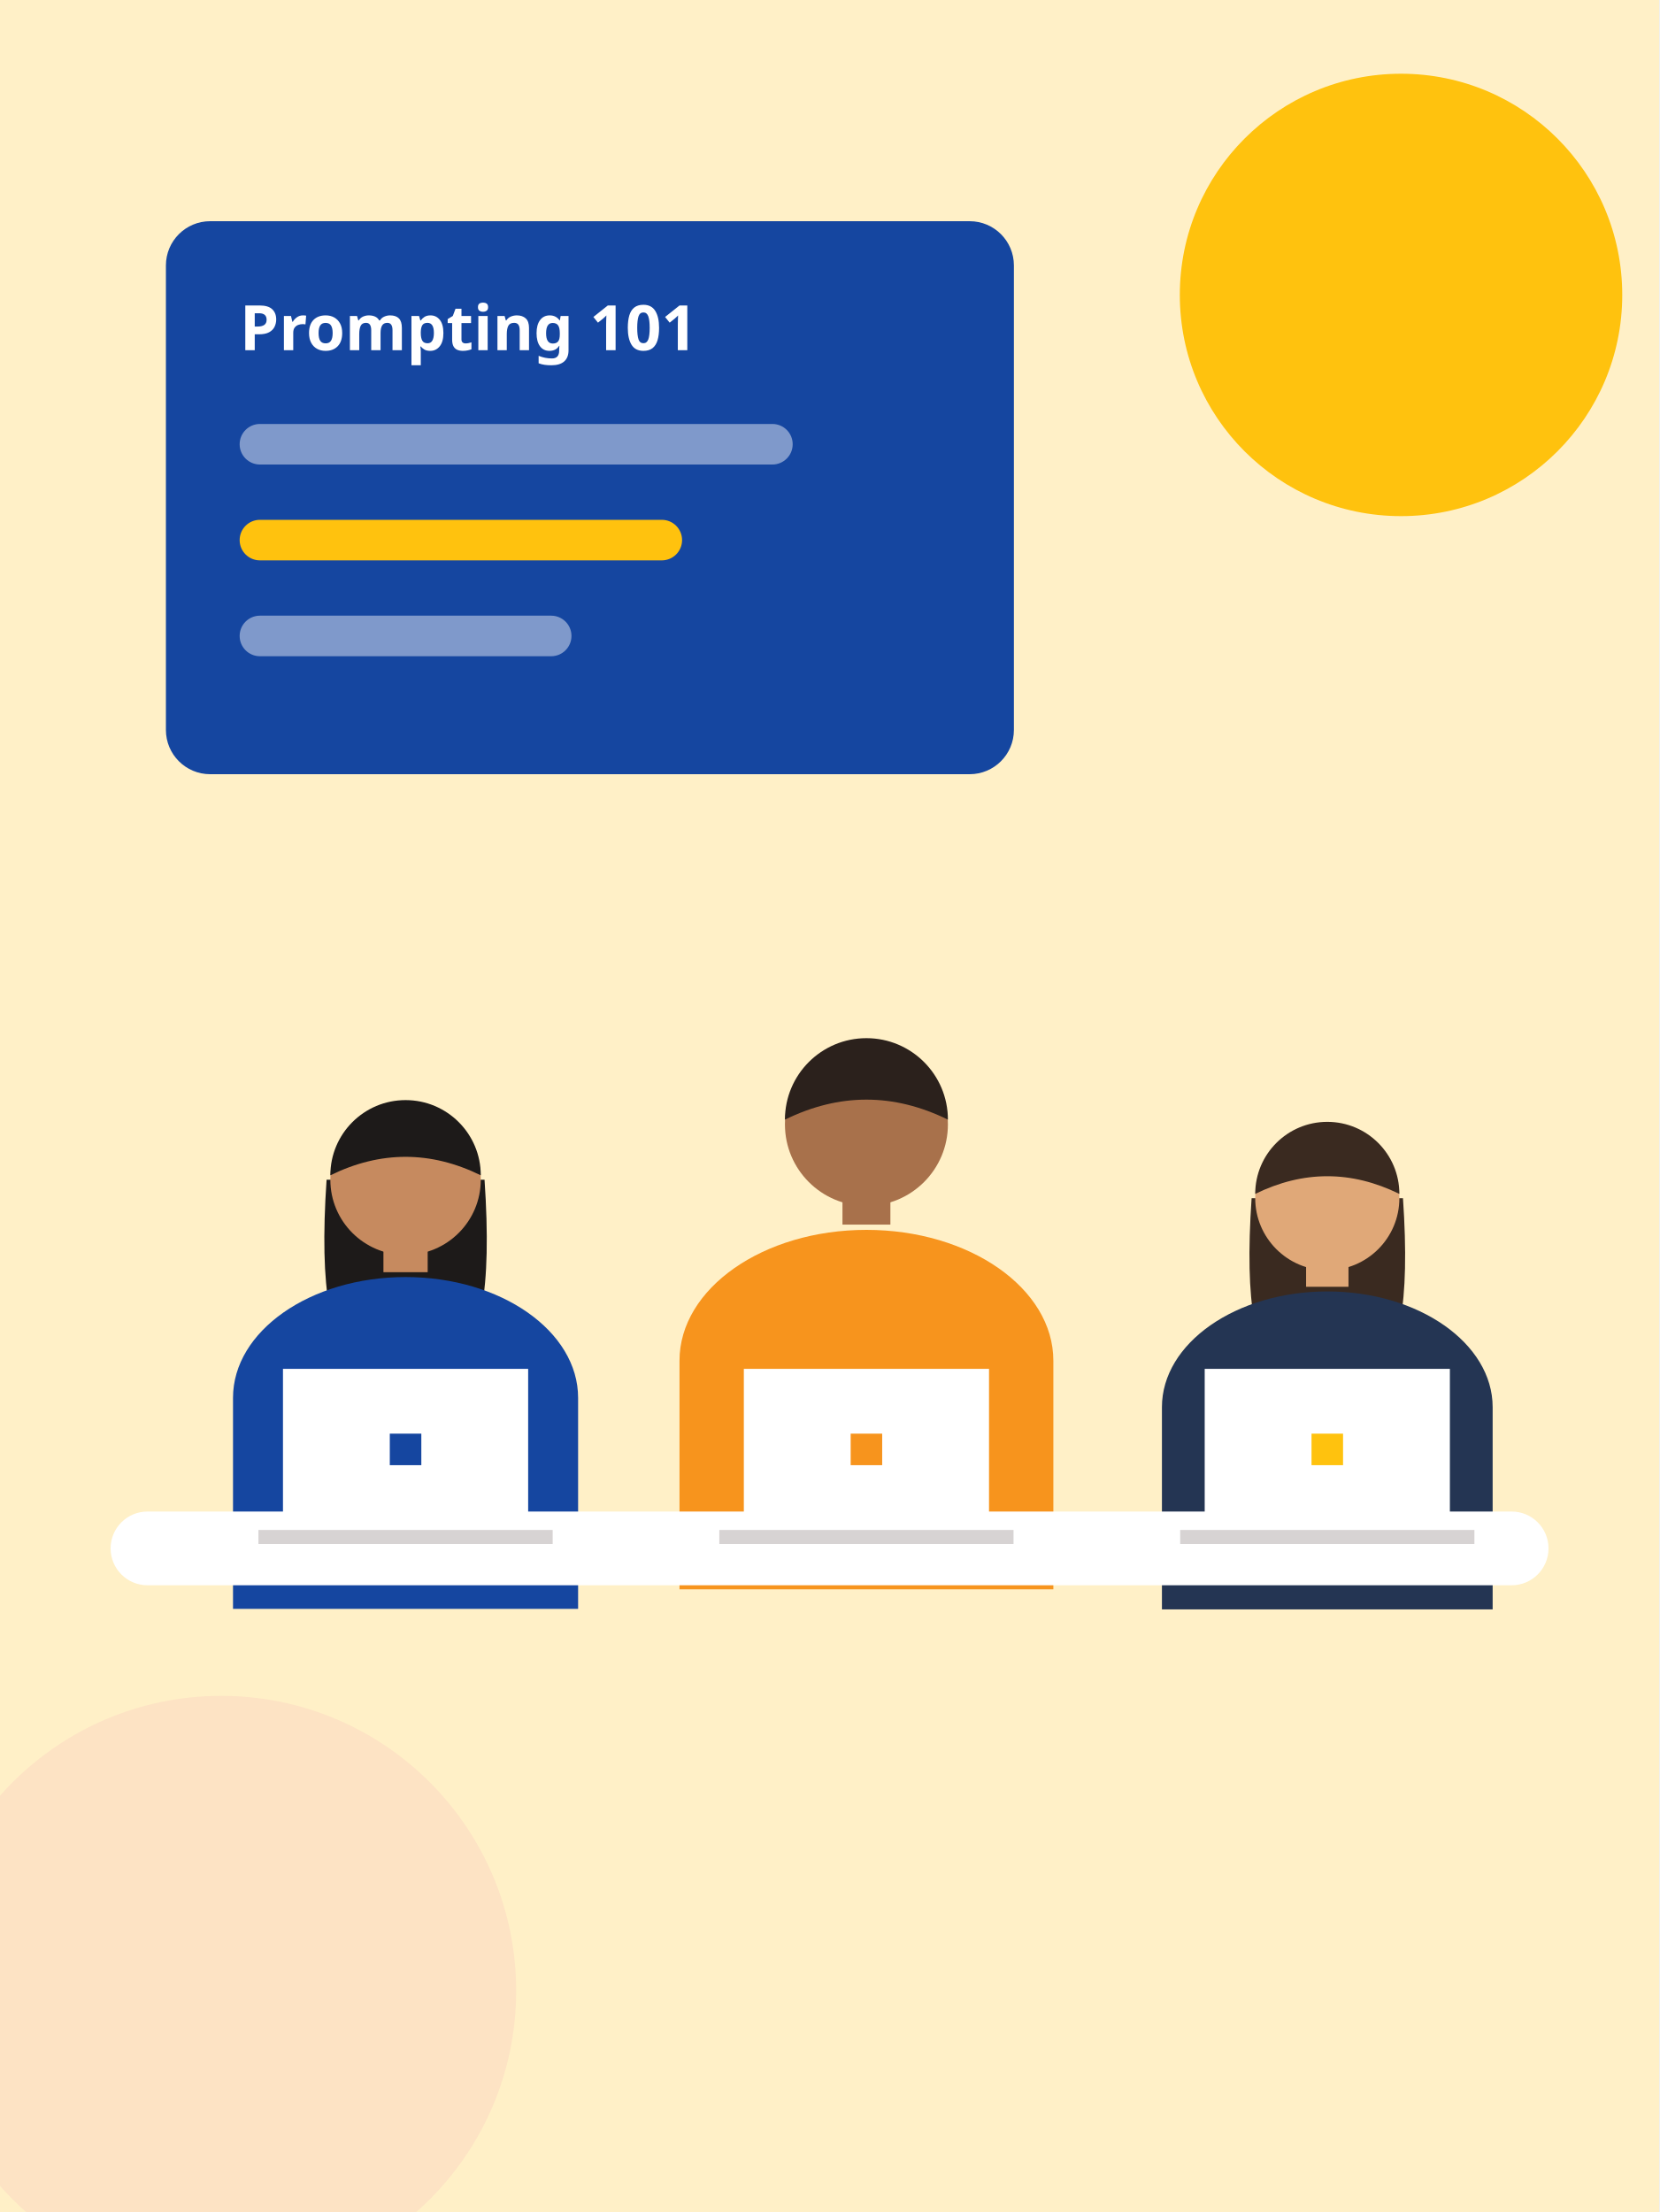
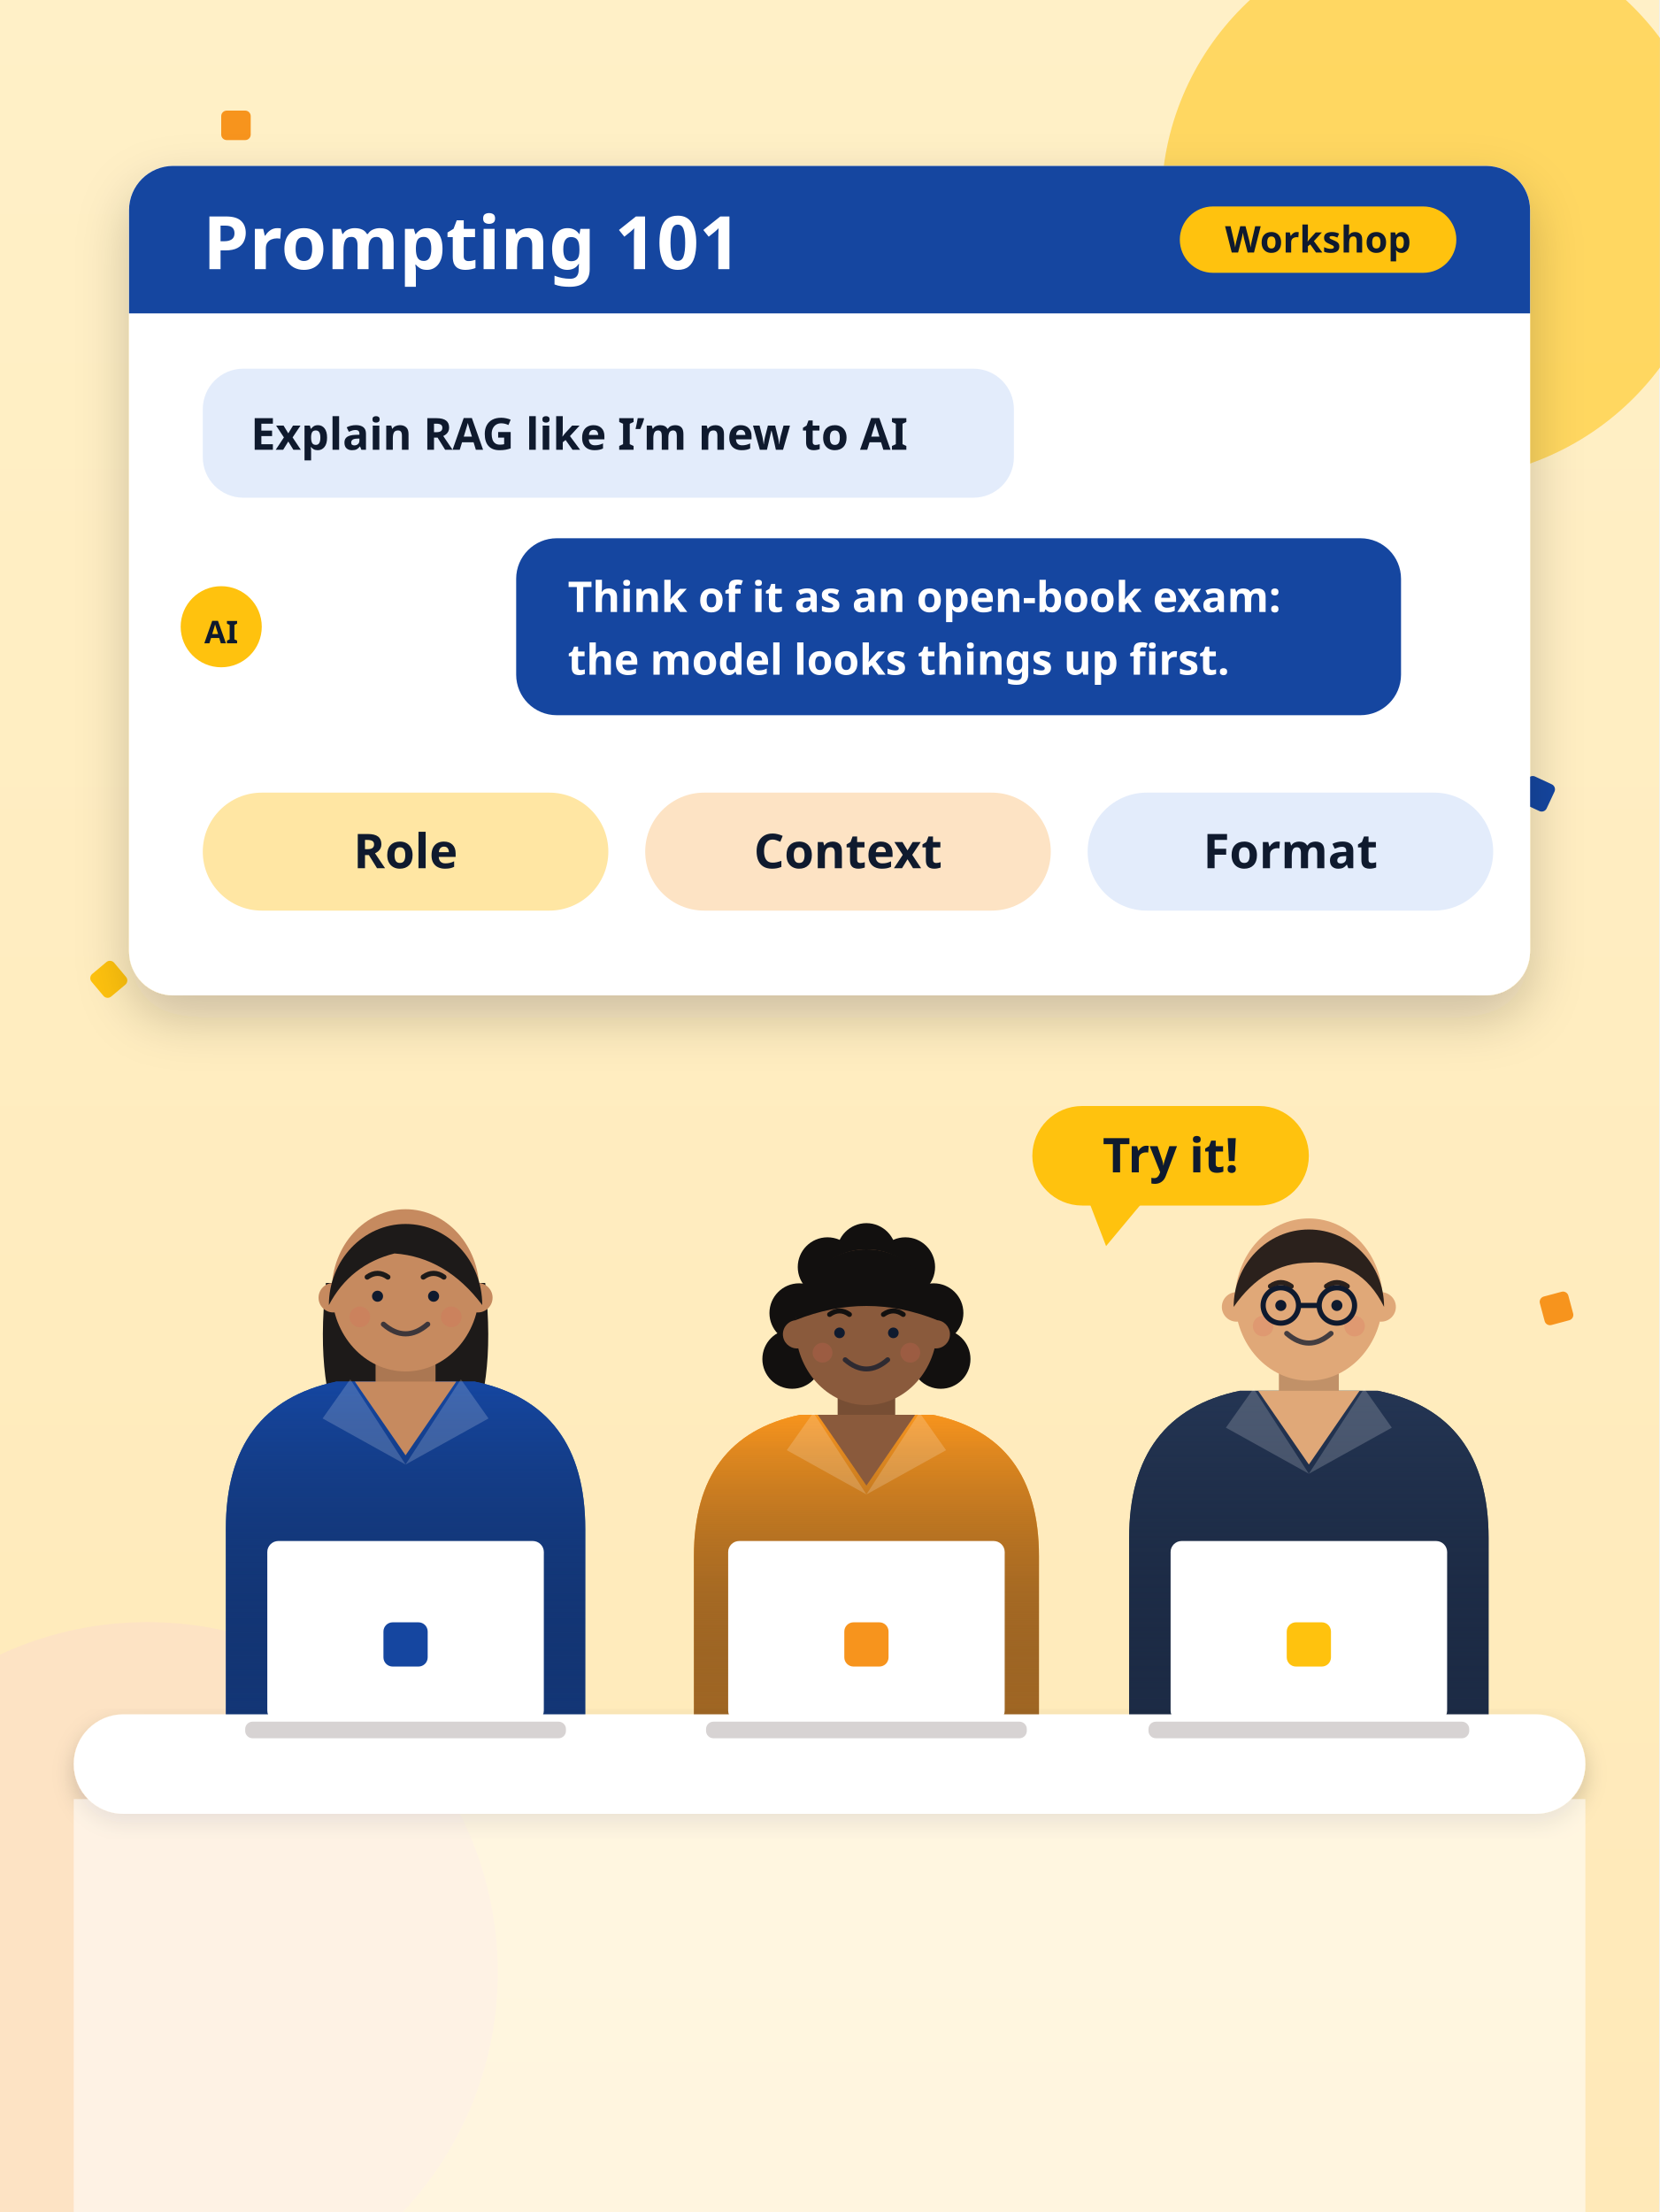
<svg xmlns="http://www.w3.org/2000/svg" viewBox="0 0 900 1200" width="900" height="1200">
-   <rect width="900" height="1200" fill="#fff0c7" />
-   <circle cx="760" cy="160" r="120" fill="#ffc20e" />
-   <circle cx="120" cy="1080" r="160" fill="#fde3c4" />
-   <rect x="90" y="120" width="460" height="300" rx="24" fill="#1546a0" />
-   <text x="130" y="190" fill="#ffffff" font-size="34" font-weight="800" font-family="Archivo, 'Segoe UI', system-ui, sans-serif">Prompting 101</text>
-   <rect x="130" y="230" width="300" height="22" rx="11" fill="rgba(255,255,255,0.45)" />
-   <rect x="130" y="282" width="240" height="22" rx="11" fill="#ffc20e" />
-   <rect x="130" y="334" width="180" height="22" rx="11" fill="rgba(255,255,255,0.45)" />
-   <path d="M177.16,640 Q171.04,729.76 195.52,737.92 L244.48,737.92 Q268.96,729.76 262.84,640 Z" fill="#1d1a19" />
-   <path d="M126.4,872.8 V758.32 A93.6,65.52 0 0 1 313.6,758.32 V872.8 Z" fill="#1546a0" />
-   <rect x="208" y="668.56" width="24" height="21.6" fill="#c68a5f" />
-   <circle cx="220" cy="640" r="40.8" fill="#c68a5f" />
-   <path d="M179.2,637.6 A40.8,40.8 0 0 1 260.8,637.6 Q220,617.56 179.2,637.6 Z" fill="#1d1a19" />
-   <path d="M368.6,862.2 V738.18 A101.4,70.98 0 0 1 571.4,738.18 V862.2 Z" fill="#f7941d" />
-   <rect x="457" y="640.94" width="26" height="23.4" fill="#a8714b" />
-   <circle cx="470" cy="610" r="44.2" fill="#a8714b" />
-   <path d="M425.8,607.4 A44.2,44.2 0 0 1 514.2,607.4 Q470,585.69 425.8,607.4 Z" fill="#2b211c" />
-   <path d="M678.945,650 Q673.08,736.02 696.54,743.84 L743.46,743.84 Q766.92,736.02 761.055,650 Z" fill="#3a2a20" />
-   <path d="M630.3,873.1 V763.39 A89.7,62.79 0 0 1 809.7,763.39 V873.1 Z" fill="#243553" />
-   <rect x="708.5" y="677.37" width="23" height="20.7" fill="#e0a878" />
-   <circle cx="720" cy="650" r="39.1" fill="#e0a878" />
-   <path d="M680.9,647.7 A39.1,39.1 0 0 1 759.1,647.7 Q720,628.495 680.9,647.7 Z" fill="#3a2a20" />
-   <rect x="60" y="820" width="780" height="40" rx="20" fill="#ffffff" />
-   <rect x="153.5" y="742.6" width="133" height="87.4" fill="#ffffff" />
-   <rect x="211.45" y="777.75" width="17.1" height="17.1" fill="#1546a0" />
-   <rect x="140.2" y="830" width="159.6" height="7.6" fill="#d7d3d3" />
-   <rect x="403.5" y="742.6" width="133" height="87.4" fill="#ffffff" />
-   <rect x="461.45" y="777.75" width="17.1" height="17.1" fill="#f7941d" />
-   <rect x="390.2" y="830" width="159.6" height="7.6" fill="#d7d3d3" />
-   <rect x="653.5" y="742.6" width="133" height="87.4" fill="#ffffff" />
-   <rect x="711.45" y="777.75" width="17.1" height="17.1" fill="#ffc20e" />
-   <rect x="640.2" y="830" width="159.6" height="7.6" fill="#d7d3d3" />
+   <defs>
+     <filter id="sh" x="-15%" y="-15%" width="130%" height="140%">
+       <feDropShadow dx="0" dy="12" stdDeviation="14" flood-color="#0f1a2e" flood-opacity="0.2" />
+     </filter>
+     <filter id="sh2" x="-15%" y="-15%" width="130%" height="140%">
+       <feDropShadow dx="0" dy="5" stdDeviation="6" flood-color="#0f1a2e" flood-opacity="0.18" />
+     </filter>
+     <filter id="glow" x="-50%" y="-50%" width="200%" height="200%">
+       <feGaussianBlur stdDeviation="10" />
+     </filter>
+     <linearGradient id="g121" x1="0" y1="0" x2="0" y2="1">
+       <stop offset="0" stop-color="#fff0c7" />
+       <stop offset="1" stop-color="#ffe9b8" />
+     </linearGradient>
+     <linearGradient id="g122" x1="0" y1="0" x2="0" y2="1">
+       <stop offset="0" stop-color="#1546a0" />
+       <stop offset="1" stop-color="#1546a0" />
+     </linearGradient>
+     <linearGradient id="g123" x1="0" y1="0" x2="0" y2="1">
+       <stop offset="0" stop-color="#1546a0" />
+       <stop offset="1" stop-color="#0f1a2e" stop-opacity="0.35" />
+     </linearGradient>
+     <linearGradient id="g124" x1="0" y1="0" x2="0" y2="1">
+       <stop offset="0" stop-color="#c68a5f" />
+       <stop offset="1" stop-color="#c68a5f" />
+     </linearGradient>
+     <linearGradient id="g125" x1="0" y1="0" x2="0" y2="1">
+       <stop offset="0" stop-color="#f7941d" />
+       <stop offset="1" stop-color="#f7941d" />
+     </linearGradient>
+     <linearGradient id="g126" x1="0" y1="0" x2="0" y2="1">
+       <stop offset="0" stop-color="#f7941d" />
+       <stop offset="1" stop-color="#0f1a2e" stop-opacity="0.35" />
+     </linearGradient>
+     <linearGradient id="g127" x1="0" y1="0" x2="0" y2="1">
+       <stop offset="0" stop-color="#8a5a3c" />
+       <stop offset="1" stop-color="#8a5a3c" />
+     </linearGradient>
+     <linearGradient id="g128" x1="0" y1="0" x2="0" y2="1">
+       <stop offset="0" stop-color="#243553" />
+       <stop offset="1" stop-color="#243553" />
+     </linearGradient>
+     <linearGradient id="g129" x1="0" y1="0" x2="0" y2="1">
+       <stop offset="0" stop-color="#243553" />
+       <stop offset="1" stop-color="#0f1a2e" stop-opacity="0.35" />
+     </linearGradient>
+     <linearGradient id="g130" x1="0" y1="0" x2="0" y2="1">
+       <stop offset="0" stop-color="#e0a878" />
+       <stop offset="1" stop-color="#e0a878" />
+     </linearGradient>
+   </defs>
+   <rect width="900" height="1200" fill="url(#g121)" />
+   <circle cx="780" cy="110" r="150" fill="#ffc20e" opacity="0.55" />
+   <circle cx="80" cy="1070" r="190" fill="#fde3c4" />
+   <rect x="120" y="60" width="16" height="16" rx="3" fill="#f7941d" transform="rotate(0 120 60)" />
+   <rect x="830" y="420" width="16" height="16" rx="3" fill="#1546a0" transform="rotate(25 830 420)" />
+   <rect x="60" y="520" width="16" height="16" rx="3" fill="#ffc20e" transform="rotate(50 60 520)" />
+   <rect x="850" y="700" width="16" height="16" rx="3" fill="#f7941d" transform="rotate(75 850 700)" />
+   <g filter="url(#sh)">
+     <rect x="70" y="90" width="760" height="450" rx="24" fill="#ffffff" />
+   </g>
+   <path d="M70,114 a24,24 0 0 1 24,-24 h712 a24,24 0 0 1 24,24 V170 H70 Z" fill="#1546a0" />
+   <text x="110" y="146" fill="#ffffff" font-size="40" font-weight="800" font-family="Archivo, 'Segoe UI', system-ui, -apple-system, sans-serif">Prompting 101</text>
+   <rect x="640" y="112" width="150" height="36" rx="18" fill="#ffc20e" />
+   <text x="715" y="137" fill="#0f1a2e" font-size="20" font-weight="800" font-family="Archivo, 'Segoe UI', system-ui, -apple-system, sans-serif" text-anchor="middle">Workshop</text>
+   <rect x="110" y="200" width="440" height="70" rx="22" fill="#e3ecfb" />
+   <text x="136" y="244" fill="#0f1a2e" font-size="24" font-weight="700" font-family="Archivo, 'Segoe UI', system-ui, -apple-system, sans-serif">Explain RAG like I’m new to AI</text>
+   <rect x="280" y="292" width="480" height="96" rx="22" fill="#1546a0" />
+   <text x="308" y="332" fill="#ffffff" font-size="23" font-weight="600" font-family="Archivo, 'Segoe UI', system-ui, -apple-system, sans-serif">Think of it as an open-book exam:</text>
+   <text x="308" y="366" fill="#ffffff" font-size="23" font-weight="600" font-family="Archivo, 'Segoe UI', system-ui, -apple-system, sans-serif">the model looks things up first.</text>
+   <circle cx="120" cy="340" r="22" fill="#ffc20e" />
+   <text x="120" y="349" fill="#0f1a2e" font-size="17" font-weight="800" font-family="Archivo, 'Segoe UI', system-ui, -apple-system, sans-serif" text-anchor="middle">AI</text>
+   <rect x="110" y="430" width="220" height="64" rx="32" fill="#ffe6a3" />
+   <text x="220" y="471" fill="#0f1a2e" font-size="26" font-weight="800" font-family="Archivo, 'Segoe UI', system-ui, -apple-system, sans-serif" text-anchor="middle">Role</text>
+   <rect x="350" y="430" width="220" height="64" rx="32" fill="#fde3c4" />
+   <text x="460" y="471" fill="#0f1a2e" font-size="26" font-weight="800" font-family="Archivo, 'Segoe UI', system-ui, -apple-system, sans-serif" text-anchor="middle">Context</text>
+   <rect x="590" y="430" width="220" height="64" rx="32" fill="#e3ecfb" />
+   <text x="700" y="471" fill="#0f1a2e" font-size="26" font-weight="800" font-family="Archivo, 'Segoe UI', system-ui, -apple-system, sans-serif" text-anchor="middle">Format</text>
+   <path d="M176.8,696 C168,776 196,804 220,800 C244,804 272,776 263.2,696 Z" fill="#1d1a19" />
+   <path d="M122.5,939.5 V829.5 Q122.5,762 182.5,749.5 L257.5,749.5 Q317.5,762 317.5,829.5 V939.5 Z" fill="url(#g122)" />
+   <path d="M122.5,939.5 V829.5 Q122.5,762 182.5,749.5 L257.5,749.5 Q317.5,762 317.5,829.5 V939.5 Z" fill="url(#g123)" />
+   <path d="M203.75,724 h32.5 v38 q-16.25,17.5 -32.5,0 Z" fill="#c68a5f" />
+   <path d="M203.75,736 h32.5 v14 q-16.25,12.5 -32.5,0 Z" fill="rgba(0,0,0,0.14)" />
+   <circle cx="180.8" cy="704" r="8" fill="#c68a5f" />
+   <circle cx="259.2" cy="704" r="8" fill="#c68a5f" />
+   <ellipse cx="220" cy="700" rx="40" ry="44" fill="url(#g124)" />
+   <path d="M178.4,708 A41.6,44 0 0 1 261.6,708 Q242,682 214,680 Q190,686 178.4,708 Z" fill="#1d1a19" />
+   <path d="M192.5,749.5 L220,789.5 L247.5,749.5 Z" fill="#c68a5f" />
+   <path d="M190,748.25 L220,794.5 L175,769.5 Z M250,748.25 L220,794.5 L265,769.5 Z" fill="rgba(255,255,255,0.18)" />
+   <circle cx="204.8" cy="703.2" r="3" fill="#0f1a2e" />
+   <circle cx="235.2" cy="703.2" r="3" fill="#0f1a2e" />
+   <path d="M199.2,692.8 q5.6,-4 11.2,0 M229.6,692.8 q5.6,-4 11.2,0" fill="none" stroke="#1d1a19" stroke-width="2.8" stroke-linecap="round" />
+   <path d="M208,718.4 q12,10.4 24,0" fill="none" stroke="#0f1a2e" stroke-width="2.8" stroke-linecap="round" opacity="0.75" />
+   <circle cx="195.2" cy="714.4" r="5.6" fill="rgba(220,100,90,0.22)" />
+   <circle cx="244.8" cy="714.4" r="5.6" fill="rgba(220,100,90,0.22)" />
+   <circle cx="433.52" cy="712.32" r="16.128" fill="#12100f" />
+   <circle cx="429.68" cy="737.28" r="16.128" fill="#12100f" />
+   <circle cx="506.48" cy="712.32" r="16.128" fill="#12100f" />
+   <circle cx="510.32" cy="737.28" r="16.128" fill="#12100f" />
+   <circle cx="448.88" cy="687.36" r="16.128" fill="#12100f" />
+   <circle cx="491.12" cy="687.36" r="16.128" fill="#12100f" />
+   <circle cx="470" cy="679.68" r="16.128" fill="#12100f" />
+   <path d="M376.4,949.92 V844.32 Q376.4,779.52 434,767.52 L506,767.52 Q563.6,779.52 563.6,844.32 V949.92 Z" fill="url(#g125)" />
+   <path d="M376.4,949.92 V844.32 Q376.4,779.52 434,767.52 L506,767.52 Q563.6,779.52 563.6,844.32 V949.92 Z" fill="url(#g126)" />
+   <path d="M454.4,743.04 h31.2 v36.48 q-15.6,16.8 -31.2,0 Z" fill="#8a5a3c" />
+   <path d="M454.4,754.56 h31.2 v13.44 q-15.6,12 -31.2,0 Z" fill="rgba(0,0,0,0.14)" />
+   <circle cx="432.368" cy="723.84" r="7.68" fill="#8a5a3c" />
+   <circle cx="507.632" cy="723.84" r="7.68" fill="#8a5a3c" />
+   <ellipse cx="470" cy="720" rx="38.4" ry="42.24" fill="url(#g127)" />
+   <path d="M431.6,716.16 A38.4,38.4 0 0 1 508.4,716.16 Q470,700.8 431.6,716.16 Z" fill="#12100f" />
+   <path d="M443.6,767.52 L470,805.92 L496.4,767.52 Z" fill="#8a5a3c" />
+   <path d="M441.2,766.32 L470,810.72 L426.8,786.72 Z M498.8,766.32 L470,810.72 L513.2,786.72 Z" fill="rgba(255,255,255,0.18)" />
+   <circle cx="455.408" cy="723.072" r="2.88" fill="#0f1a2e" />
+   <circle cx="484.592" cy="723.072" r="2.88" fill="#0f1a2e" />
+   <path d="M450.032,713.088 q5.376,-3.84 10.752,0 M479.216,713.088 q5.376,-3.84 10.752,0" fill="none" stroke="#12100f" stroke-width="2.688" stroke-linecap="round" />
+   <path d="M458.48,737.664 q11.52,9.984 23.04,0" fill="none" stroke="#0f1a2e" stroke-width="2.688" stroke-linecap="round" opacity="0.75" />
+   <circle cx="446.192" cy="733.824" r="5.376" fill="rgba(220,100,90,0.22)" />
+   <circle cx="493.808" cy="733.824" r="5.376" fill="rgba(220,100,90,0.22)" />
+   <path d="M612.5,944.5 V834.5 Q612.5,767 672.5,754.5 L747.5,754.5 Q807.5,767 807.5,834.5 V944.5 Z" fill="url(#g128)" />
+   <path d="M612.5,944.5 V834.5 Q612.5,767 672.5,754.5 L747.5,754.5 Q807.5,767 807.5,834.5 V944.5 Z" fill="url(#g129)" />
+   <path d="M693.75,729 h32.5 v38 q-16.25,17.5 -32.5,0 Z" fill="#e0a878" />
+   <path d="M693.75,741 h32.5 v14 q-16.25,12.5 -32.5,0 Z" fill="rgba(0,0,0,0.14)" />
+   <circle cx="670.8" cy="709" r="8" fill="#e0a878" />
+   <circle cx="749.2" cy="709" r="8" fill="#e0a878" />
+   <ellipse cx="710" cy="705" rx="40" ry="44" fill="url(#g130)" />
+   <path d="M669.2,709 A40.8,42 0 0 1 750.8,709 Q738,683 710,685 Q686,685 669.2,709 Z" fill="#2b211c" />
+   <path d="M682.5,754.5 L710,794.5 L737.5,754.5 Z" fill="#e0a878" />
+   <path d="M680,753.25 L710,799.5 L665,774.5 Z M740,753.25 L710,799.5 L755,774.5 Z" fill="rgba(255,255,255,0.18)" />
+   <circle cx="694.8" cy="708.2" r="3" fill="#0f1a2e" />
+   <circle cx="725.2" cy="708.2" r="3" fill="#0f1a2e" />
+   <path d="M689.2,697.8 q5.6,-4 11.2,0 M719.6,697.8 q5.6,-4 11.2,0" fill="none" stroke="#2b211c" stroke-width="2.8" stroke-linecap="round" />
+   <path d="M698,723.4 q12,10.4 24,0" fill="none" stroke="#0f1a2e" stroke-width="2.8" stroke-linecap="round" opacity="0.75" />
+   <circle cx="685.2" cy="719.4" r="5.6" fill="rgba(220,100,90,0.22)" />
+   <circle cx="734.8" cy="719.4" r="5.6" fill="rgba(220,100,90,0.22)" />
+   <g fill="none" stroke="#0f1a2e" stroke-width="2.8">
+     <circle cx="694.8" cy="708.2" r="9.6" />
+     <circle cx="725.2" cy="708.2" r="9.6" />
+     <line x1="704.4" y1="708.2" x2="715.6" y2="708.2" />
+   </g>
+   <rect x="40" y="930" width="820" height="54" rx="27" fill="#ffffff" filter="url(#sh2)" />
+   <rect x="145" y="836" width="150" height="98" rx="6" fill="#ffffff" />
+   <rect x="145" y="836" width="150" height="11.76" rx="6" fill="rgba(255,255,255,0.12)" />
+   <rect x="208" y="880.1" width="24" height="24" rx="5" fill="#1546a0" />
+   <rect x="133" y="934" width="174" height="9" rx="4" fill="#d7d3d3" />
+   <rect x="395" y="836" width="150" height="98" rx="6" fill="#ffffff" />
+   <rect x="395" y="836" width="150" height="11.76" rx="6" fill="rgba(255,255,255,0.12)" />
+   <rect x="458" y="880.1" width="24" height="24" rx="5" fill="#f7941d" />
+   <rect x="383" y="934" width="174" height="9" rx="4" fill="#d7d3d3" />
+   <rect x="635" y="836" width="150" height="98" rx="6" fill="#ffffff" />
+   <rect x="635" y="836" width="150" height="11.76" rx="6" fill="rgba(255,255,255,0.12)" />
+   <rect x="698" y="880.1" width="24" height="24" rx="5" fill="#ffc20e" />
+   <rect x="623" y="934" width="174" height="9" rx="4" fill="#d7d3d3" />
+   <rect x="40" y="976" width="820" height="224" rx="0" fill="rgba(255,255,255,0.55)" />
+   <rect x="560" y="600" width="150" height="54" rx="27" fill="#ffc20e" />
+   <text x="635" y="636" fill="#0f1a2e" font-size="26" font-weight="800" font-family="Archivo, 'Segoe UI', system-ui, -apple-system, sans-serif" text-anchor="middle">Try it!</text>
+   <polygon points="590,650 600,676 620,652" fill="#ffc20e" />
</svg>
